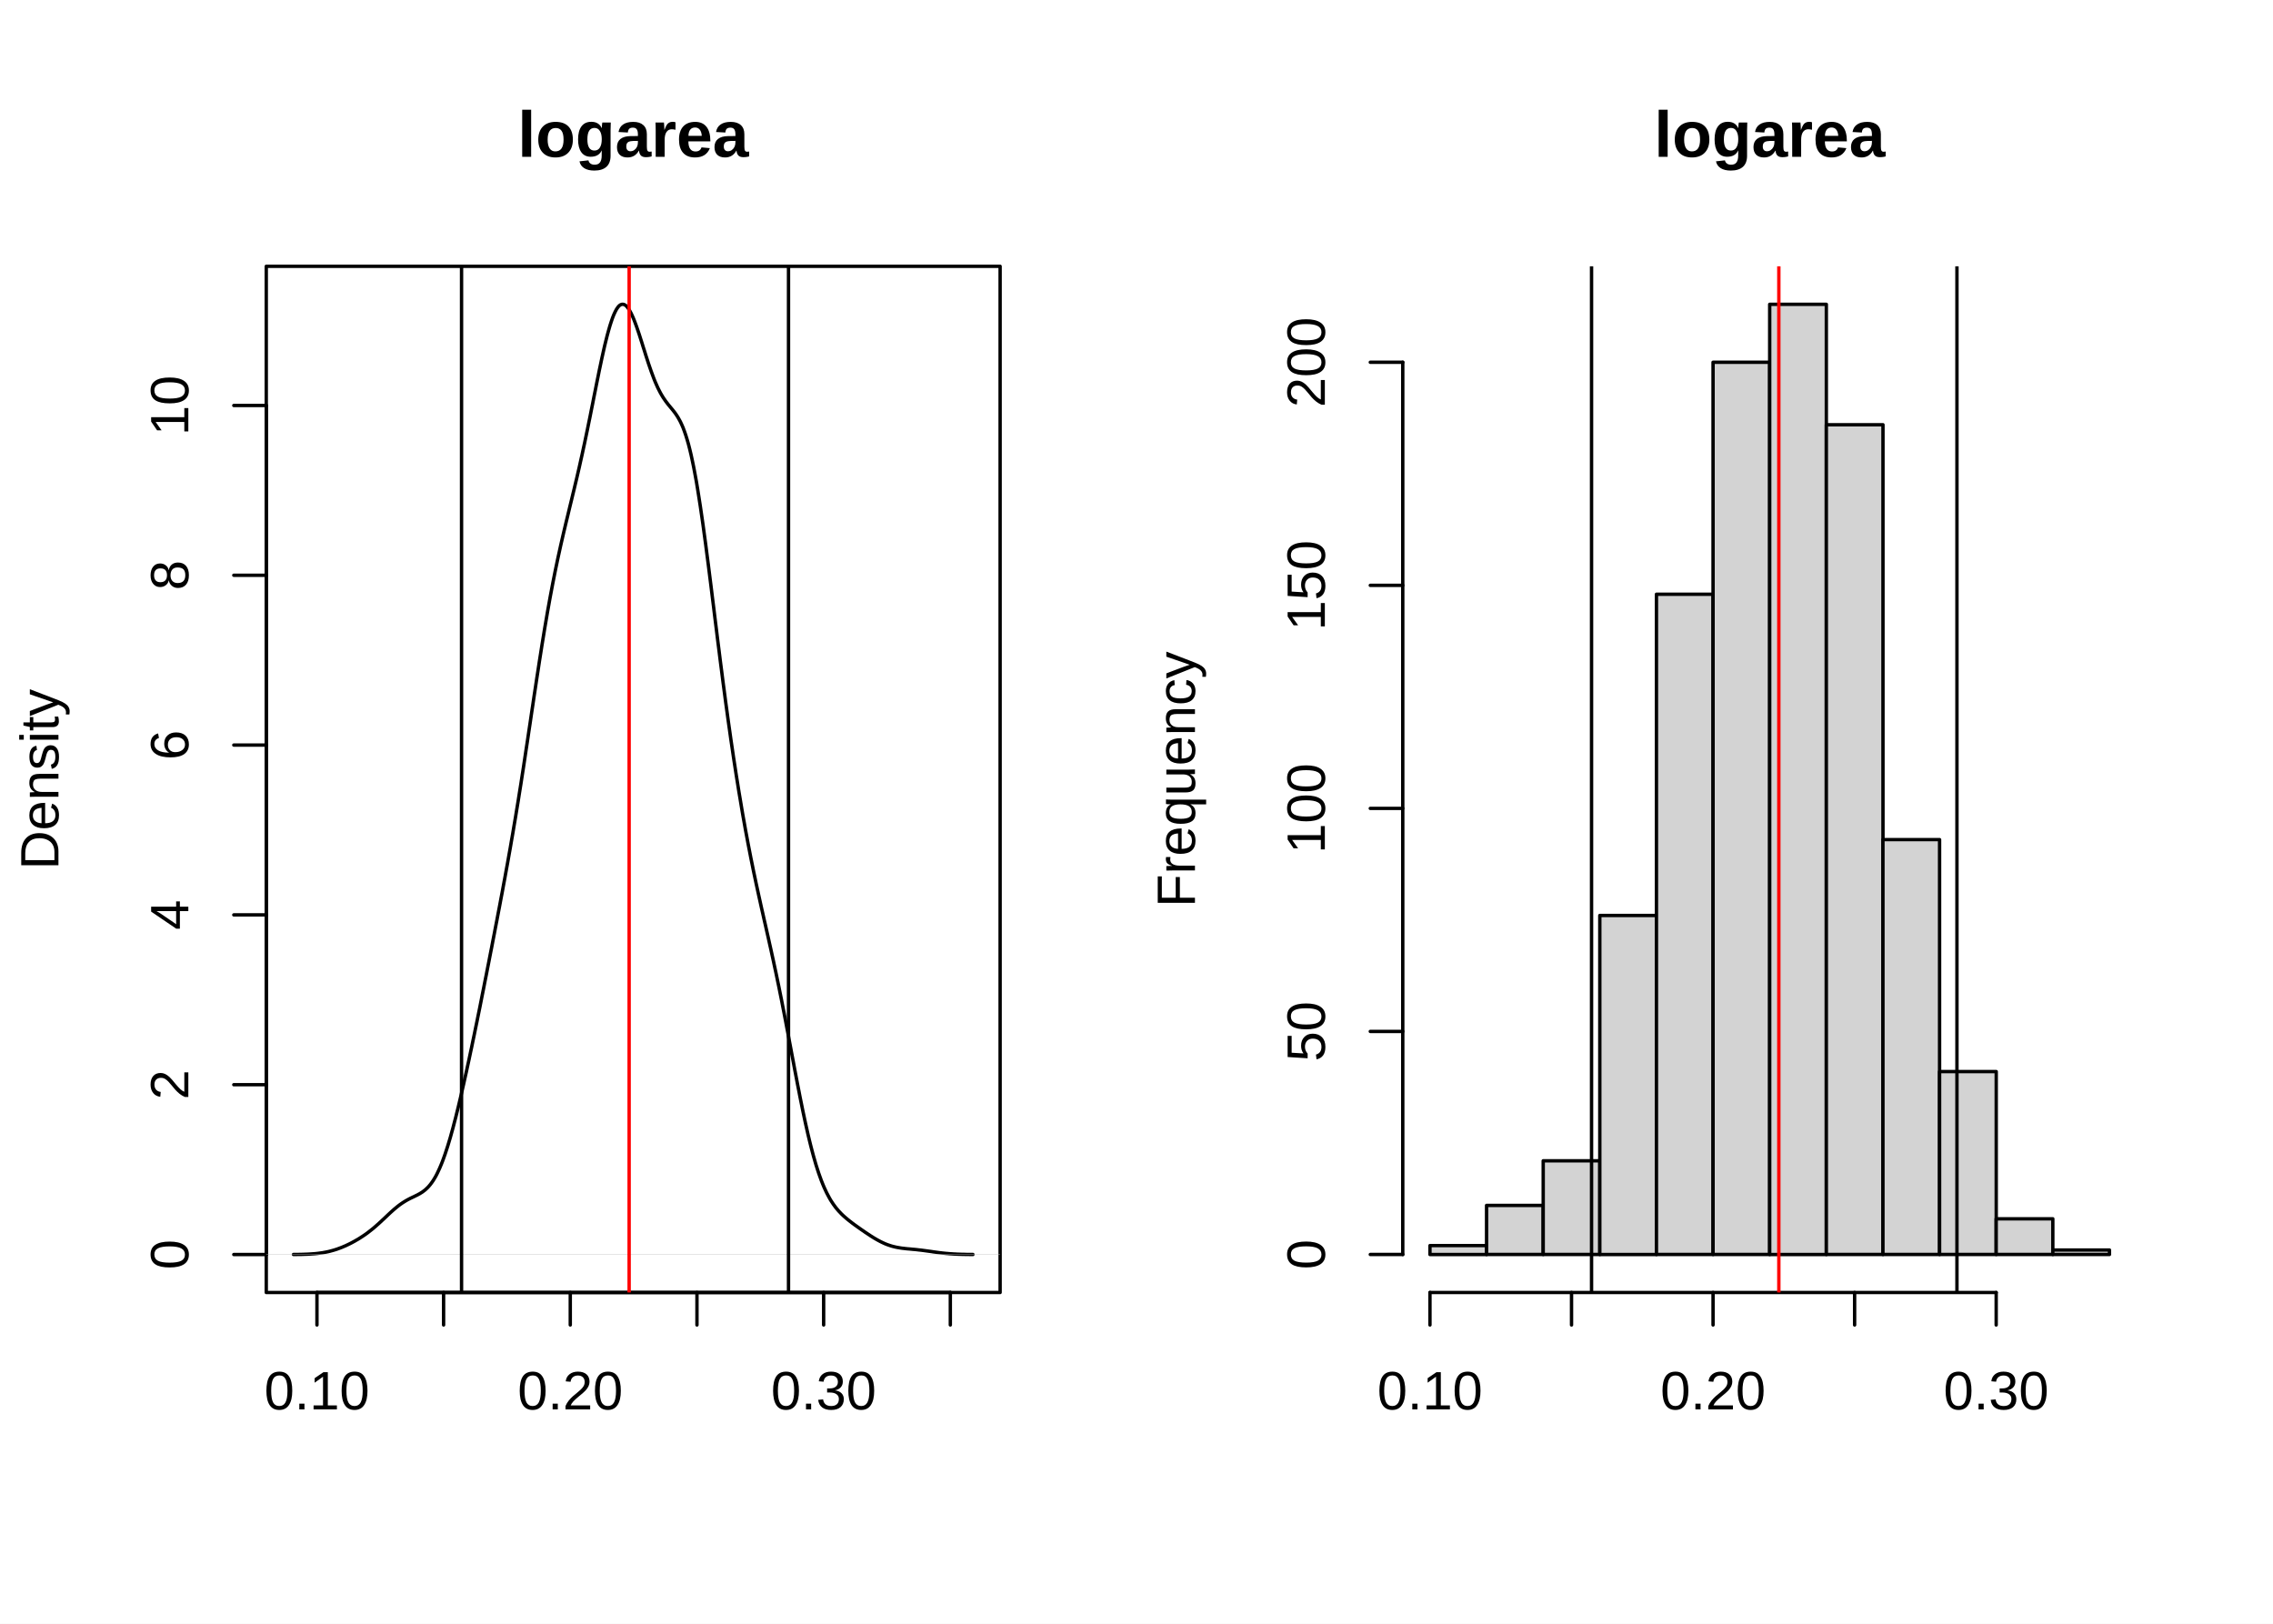
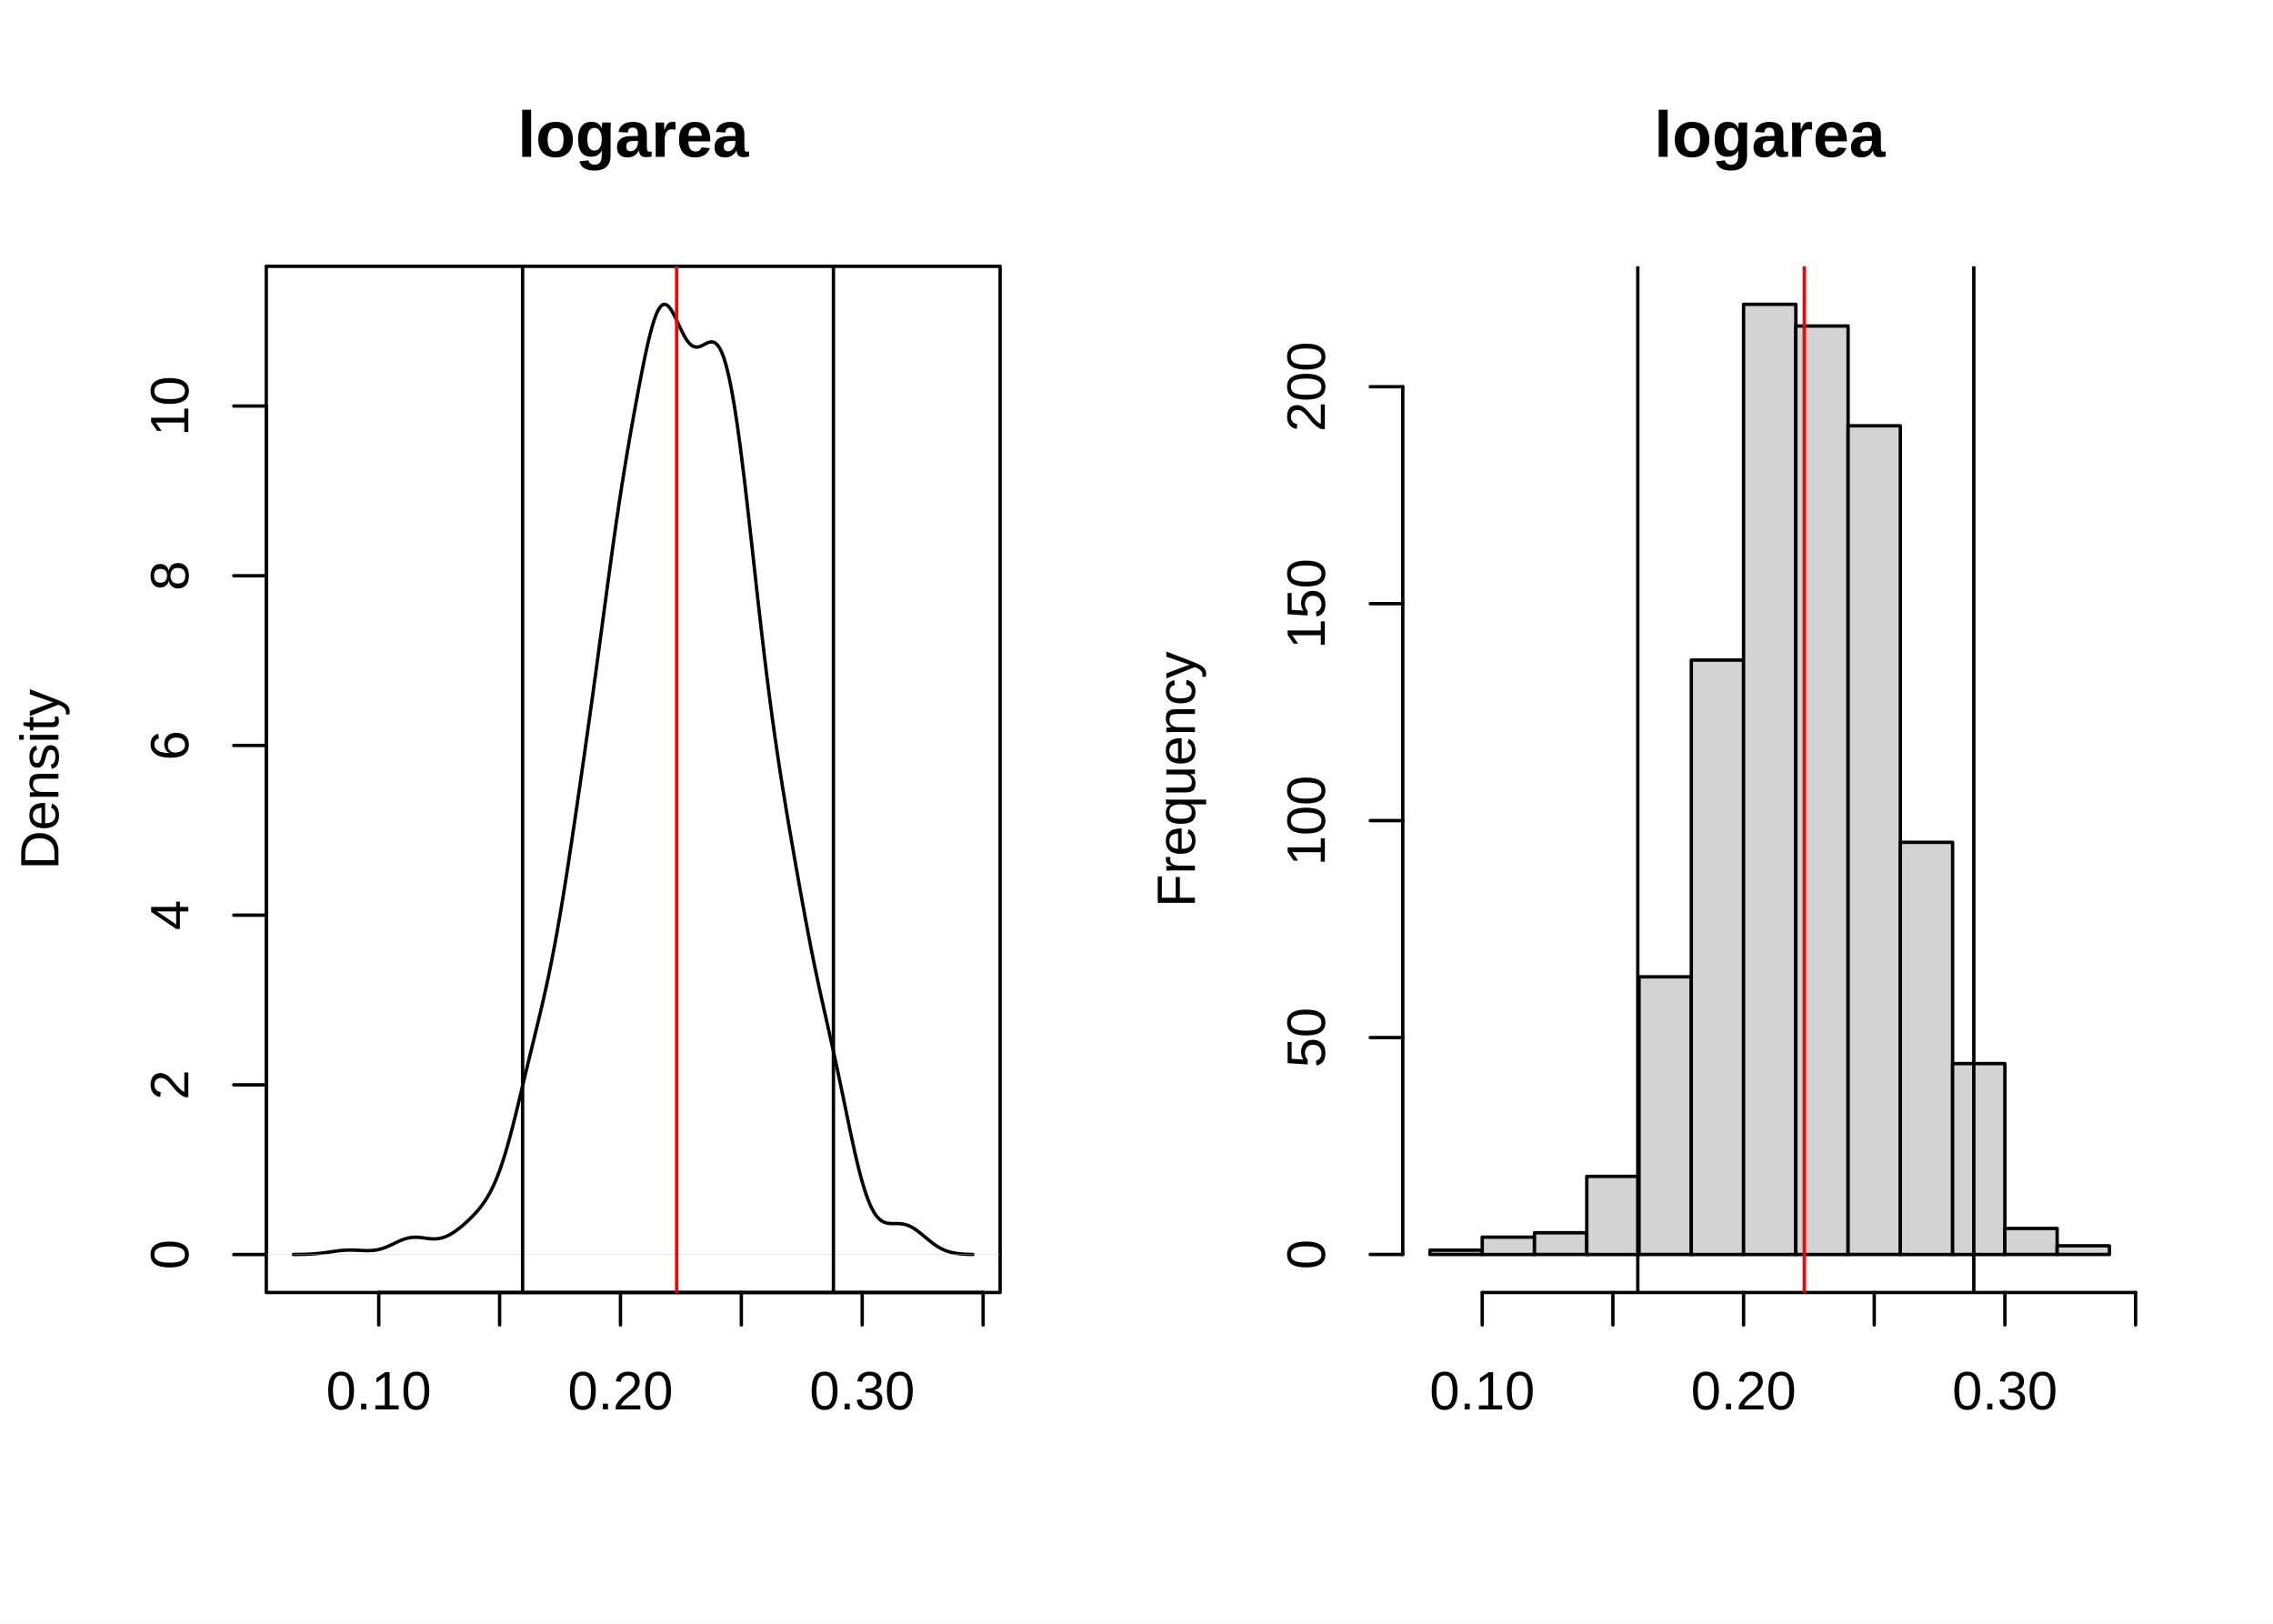
<svg xmlns="http://www.w3.org/2000/svg" class="svglite" width="504.00pt" height="360.00pt" viewBox="0 0 504.00 360.00">
  <defs>
    <style type="text/css">
    .svglite line, .svglite polyline, .svglite polygon, .svglite path, .svglite rect, .svglite circle {
      fill: none;
      stroke: #000000;
      stroke-linecap: round;
      stroke-linejoin: round;
      stroke-miterlimit: 10.00;
    }
  </style>
  </defs>
  <rect width="100%" height="100%" style="stroke: none; fill: #FFFFFF;" />
  <defs>
    <clipPath id="cpMC4wMHw1MDQuMDB8MC4wMHwzNjAuMDA=">
      <rect x="0.00" y="0.00" width="504.00" height="360.00" />
    </clipPath>
  </defs>
  <g clip-path="url(#cpMC4wMHw1MDQuMDB8MC4wMHwzNjAuMDA=)">
</g>
  <defs>
    <clipPath id="cpNTkuMDR8MjIxLjc2fDU5LjA0fDI4Ni41Ng==">
      <rect x="59.04" y="59.04" width="162.72" height="227.52" />
    </clipPath>
  </defs>
  <g clip-path="url(#cpNTkuMDR8MjIxLjc2fDU5LjA0fDI4Ni41Ng==)">
-     <polyline points="65.07,278.13 65.36,278.13 65.66,278.13 65.95,278.12 66.25,278.12 66.54,278.11 66.84,278.11 67.13,278.10 67.43,278.09 67.72,278.08 68.02,278.07 68.31,278.06 68.60,278.04 68.90,278.02 69.19,278.00 69.49,277.98 69.78,277.96 70.08,277.93 70.37,277.90 70.67,277.86 70.96,277.82 71.26,277.78 71.55,277.74 71.85,277.68 72.14,277.63 72.44,277.57 72.73,277.51 73.03,277.44 73.32,277.36 73.62,277.28 73.91,277.20 74.21,277.11 74.50,277.02 74.80,276.92 75.09,276.81 75.39,276.70 75.68,276.59 75.98,276.47 76.27,276.34 76.57,276.22 76.86,276.08 77.16,275.94 77.45,275.80 77.75,275.65 78.04,275.50 78.33,275.34 78.63,275.18 78.92,275.01 79.22,274.84 79.51,274.67 79.81,274.48 80.10,274.29 80.40,274.10 80.69,273.90 80.99,273.70 81.28,273.49 81.58,273.27 81.87,273.04 82.17,272.81 82.46,272.58 82.76,272.34 83.05,272.09 83.35,271.83 83.64,271.57 83.94,271.31 84.23,271.04 84.53,270.77 84.82,270.49 85.12,270.22 85.41,269.94 85.71,269.66 86.00,269.38 86.30,269.10 86.59,268.83 86.89,268.56 87.18,268.30 87.48,268.04 87.77,267.80 88.06,267.56 88.36,267.32 88.65,267.10 88.95,266.89 89.24,266.69 89.54,266.50 89.83,266.32 90.13,266.14 90.42,265.98 90.72,265.82 91.01,265.67 91.31,265.53 91.60,265.39 91.90,265.25 92.19,265.10 92.49,264.96 92.78,264.80 93.08,264.64 93.37,264.46 93.67,264.27 93.96,264.05 94.26,263.82 94.55,263.56 94.85,263.27 95.14,262.95 95.44,262.59 95.73,262.20 96.03,261.77 96.32,261.30 96.62,260.79 96.91,260.23 97.20,259.62 97.50,258.97 97.79,258.28 98.09,257.54 98.38,256.75 98.68,255.91 98.97,255.03 99.27,254.11 99.56,253.15 99.86,252.15 100.15,251.10 100.45,250.02 100.74,248.90 101.04,247.76 101.33,246.58 101.63,245.37 101.92,244.14 102.22,242.88 102.51,241.61 102.81,240.31 103.10,238.99 103.40,237.65 103.69,236.30 103.99,234.93 104.28,233.55 104.58,232.16 104.87,230.75 105.17,229.33 105.46,227.90 105.76,226.46 106.05,225.01 106.35,223.55 106.64,222.09 106.93,220.61 107.23,219.13 107.52,217.64 107.82,216.15 108.11,214.65 108.41,213.14 108.70,211.63 109.00,210.12 109.29,208.60 109.59,207.07 109.88,205.54 110.18,204.00 110.47,202.46 110.77,200.91 111.06,199.35 111.36,197.78 111.65,196.20 111.95,194.60 112.24,192.99 112.54,191.36 112.83,189.72 113.13,188.05 113.42,186.36 113.72,184.65 114.01,182.91 114.31,181.15 114.60,179.36 114.90,177.55 115.19,175.71 115.49,173.85 115.78,171.96 116.08,170.05 116.37,168.12 116.66,166.17 116.96,164.21 117.25,162.24 117.55,160.26 117.84,158.28 118.14,156.30 118.43,154.33 118.73,152.37 119.02,150.42 119.32,148.49 119.61,146.58 119.91,144.69 120.20,142.84 120.50,141.02 120.79,139.24 121.09,137.49 121.38,135.78 121.68,134.11 121.97,132.49 122.27,130.91 122.56,129.37 122.86,127.86 123.15,126.40 123.45,124.97 123.74,123.59 124.04,122.23 124.33,120.91 124.63,119.61 124.92,118.34 125.22,117.08 125.51,115.85 125.81,114.62 126.10,113.41 126.39,112.20 126.69,110.98 126.98,109.77 127.28,108.54 127.57,107.31 127.87,106.06 128.16,104.80 128.46,103.51 128.75,102.20 129.05,100.87 129.34,99.52 129.64,98.15 129.93,96.75 130.23,95.32 130.52,93.88 130.82,92.43 131.11,90.96 131.41,89.48 131.70,87.99 132.00,86.51 132.29,85.04 132.59,83.57 132.88,82.13 133.18,80.72 133.47,79.34 133.77,78.00 134.06,76.71 134.36,75.49 134.65,74.33 134.95,73.24 135.24,72.23 135.54,71.30 135.83,70.46 136.12,69.73 136.42,69.09 136.71,68.55 137.01,68.11 137.30,67.78 137.60,67.57 137.89,67.47 138.19,67.47 138.48,67.56 138.78,67.75 139.07,68.06 139.37,68.46 139.66,68.94 139.96,69.49 140.25,70.12 140.55,70.82 140.84,71.58 141.14,72.39 141.43,73.24 141.73,74.12 142.02,75.03 142.32,75.96 142.61,76.90 142.91,77.83 143.20,78.77 143.50,79.69 143.79,80.59 144.09,81.46 144.38,82.30 144.68,83.11 144.97,83.89 145.26,84.62 145.56,85.30 145.85,85.95 146.15,86.55 146.44,87.11 146.74,87.63 147.03,88.11 147.33,88.55 147.62,88.97 147.92,89.36 148.21,89.74 148.51,90.10 148.80,90.45 149.10,90.81 149.39,91.18 149.69,91.57 149.98,91.99 150.28,92.45 150.57,92.96 150.87,93.51 151.16,94.13 151.46,94.82 151.75,95.60 152.05,96.46 152.34,97.40 152.64,98.43 152.93,99.56 153.23,100.81 153.52,102.16 153.82,103.60 154.11,105.14 154.41,106.77 154.70,108.52 154.99,110.36 155.29,112.28 155.58,114.27 155.88,116.34 156.17,118.48 156.47,120.68 156.76,122.94 157.06,125.23 157.35,127.55 157.65,129.91 157.94,132.28 158.24,134.66 158.53,137.04 158.83,139.43 159.12,141.80 159.42,144.15 159.71,146.48 160.01,148.79 160.30,151.07 160.60,153.32 160.89,155.54 161.19,157.71 161.48,159.85 161.78,161.95 162.07,164.01 162.37,166.03 162.66,168.00 162.96,169.94 163.25,171.84 163.55,173.70 163.84,175.52 164.14,177.29 164.43,179.03 164.72,180.74 165.02,182.40 165.31,184.04 165.61,185.63 165.90,187.19 166.20,188.72 166.49,190.21 166.79,191.68 167.08,193.12 167.38,194.53 167.67,195.92 167.97,197.29 168.26,198.63 168.56,199.97 168.85,201.29 169.15,202.60 169.44,203.90 169.74,205.20 170.03,206.50 170.33,207.81 170.62,209.13 170.92,210.45 171.21,211.79 171.51,213.14 171.80,214.51 172.10,215.90 172.39,217.31 172.69,218.74 172.98,220.19 173.28,221.66 173.57,223.16 173.87,224.67 174.16,226.20 174.45,227.74 174.75,229.29 175.04,230.86 175.34,232.43 175.63,234.00 175.93,235.57 176.22,237.14 176.52,238.69 176.81,240.23 177.11,241.75 177.40,243.25 177.70,244.72 177.99,246.16 178.29,247.57 178.58,248.93 178.88,250.26 179.17,251.55 179.47,252.80 179.76,253.98 180.06,255.13 180.35,256.22 180.65,257.27 180.94,258.27 181.24,259.21 181.53,260.10 181.83,260.94 182.12,261.74 182.42,262.49 182.71,263.19 183.01,263.84 183.30,264.46 183.60,265.03 183.89,265.57 184.18,266.08 184.48,266.54 184.77,266.98 185.07,267.39 185.36,267.78 185.66,268.14 185.95,268.48 186.25,268.79 186.54,269.10 186.84,269.39 187.13,269.66 187.43,269.92 187.72,270.17 188.02,270.42 188.31,270.65 188.61,270.88 188.90,271.11 189.20,271.33 189.49,271.55 189.79,271.76 190.08,271.97 190.38,272.18 190.67,272.39 190.97,272.60 191.26,272.80 191.56,273.00 191.85,273.21 192.15,273.40 192.44,273.60 192.74,273.79 193.03,273.99 193.32,274.17 193.62,274.36 193.91,274.54 194.21,274.71 194.50,274.88 194.80,275.04 195.09,275.20 195.39,275.35 195.68,275.49 195.98,275.63 196.27,275.76 196.57,275.88 196.86,275.99 197.16,276.09 197.45,276.19 197.75,276.28 198.04,276.36 198.34,276.43 198.63,276.50 198.93,276.56 199.22,276.61 199.52,276.66 199.81,276.71 200.11,276.75 200.40,276.78 200.70,276.82 200.99,276.85 201.29,276.88 201.58,276.90 201.88,276.93 202.17,276.96 202.47,276.99 202.76,277.01 203.05,277.04 203.35,277.07 203.64,277.11 203.94,277.14 204.23,277.17 204.53,277.21 204.82,277.25 205.12,277.29 205.41,277.33 205.71,277.37 206.00,277.41 206.30,277.45 206.59,277.49 206.89,277.54 207.18,277.58 207.48,277.62 207.77,277.66 208.07,277.70 208.36,277.74 208.66,277.77 208.95,277.81 209.25,277.84 209.54,277.87 209.84,277.90 210.13,277.92 210.43,277.95 210.72,277.97 211.02,277.99 211.31,278.01 211.61,278.03 211.90,278.04 212.20,278.06 212.49,278.07 212.78,278.08 213.08,278.09 213.37,278.10 213.67,278.10 213.96,278.11 214.26,278.12 214.55,278.12 214.85,278.12 215.14,278.13 215.44,278.13 215.73,278.13 " style="stroke-width: 0.75;" />
+     <polyline points="65.07,278.13 65.36,278.13 65.66,278.13 65.95,278.12 66.25,278.12 66.54,278.11 66.84,278.11 67.13,278.10 67.43,278.09 67.72,278.08 68.02,278.07 68.31,278.06 68.60,278.05 68.90,278.03 69.19,278.01 69.49,277.99 69.78,277.97 70.08,277.95 70.37,277.92 70.67,277.89 70.96,277.86 71.26,277.83 71.55,277.79 71.85,277.76 72.14,277.72 72.44,277.68 72.73,277.64 73.03,277.59 73.32,277.55 73.62,277.51 73.91,277.47 74.21,277.43 74.50,277.39 74.80,277.35 75.09,277.31 75.39,277.28 75.68,277.25 75.98,277.23 76.27,277.20 76.57,277.18 76.86,277.17 77.16,277.16 77.45,277.15 77.75,277.15 78.04,277.15 78.33,277.16 78.63,277.17 78.92,277.18 79.22,277.19 79.51,277.20 79.81,277.22 80.10,277.23 80.40,277.25 80.69,277.26 80.99,277.27 81.28,277.28 81.58,277.28 81.87,277.27 82.17,277.26 82.46,277.24 82.76,277.22 83.05,277.19 83.35,277.14 83.64,277.09 83.94,277.03 84.23,276.96 84.53,276.88 84.82,276.79 85.12,276.69 85.41,276.58 85.71,276.46 86.00,276.34 86.30,276.21 86.59,276.07 86.89,275.94 87.18,275.80 87.48,275.65 87.77,275.51 88.06,275.37 88.36,275.24 88.65,275.11 88.95,274.98 89.24,274.87 89.54,274.76 89.83,274.66 90.13,274.58 90.42,274.50 90.72,274.44 91.01,274.39 91.31,274.35 91.60,274.33 91.90,274.31 92.19,274.31 92.49,274.32 92.78,274.33 93.08,274.36 93.37,274.39 93.67,274.42 93.96,274.46 94.26,274.50 94.55,274.54 94.85,274.58 95.14,274.61 95.44,274.64 95.73,274.66 96.03,274.67 96.32,274.67 96.62,274.66 96.91,274.64 97.20,274.61 97.50,274.56 97.79,274.50 98.09,274.42 98.38,274.33 98.68,274.23 98.97,274.11 99.27,273.97 99.56,273.83 99.86,273.67 100.15,273.49 100.45,273.31 100.74,273.12 101.04,272.91 101.33,272.70 101.63,272.47 101.92,272.24 102.22,272.01 102.51,271.76 102.81,271.51 103.10,271.25 103.40,270.98 103.69,270.71 103.99,270.43 104.28,270.15 104.58,269.85 104.87,269.55 105.17,269.24 105.46,268.92 105.76,268.59 106.05,268.25 106.35,267.89 106.64,267.51 106.93,267.12 107.23,266.71 107.52,266.28 107.82,265.83 108.11,265.34 108.41,264.83 108.70,264.30 109.00,263.73 109.29,263.13 109.59,262.49 109.88,261.82 110.18,261.10 110.47,260.35 110.77,259.57 111.06,258.74 111.36,257.86 111.65,256.95 111.95,256.00 112.24,255.02 112.54,254.00 112.83,252.94 113.13,251.85 113.42,250.73 113.72,249.59 114.01,248.43 114.31,247.24 114.60,246.04 114.90,244.83 115.19,243.61 115.49,242.39 115.78,241.16 116.08,239.93 116.37,238.70 116.66,237.47 116.96,236.25 117.25,235.03 117.55,233.82 117.84,232.61 118.14,231.41 118.43,230.20 118.73,228.99 119.02,227.78 119.32,226.56 119.61,225.33 119.91,224.09 120.20,222.83 120.50,221.55 120.79,220.25 121.09,218.91 121.38,217.55 121.68,216.16 121.97,214.73 122.27,213.27 122.56,211.76 122.86,210.22 123.15,208.64 123.45,207.02 123.74,205.36 124.04,203.67 124.33,201.94 124.63,200.17 124.92,198.37 125.22,196.54 125.51,194.68 125.81,192.80 126.10,190.89 126.39,188.96 126.69,187.01 126.98,185.04 127.28,183.06 127.57,181.07 127.87,179.06 128.16,177.04 128.46,175.01 128.75,172.97 129.05,170.93 129.34,168.87 129.64,166.80 129.93,164.73 130.23,162.64 130.52,160.55 130.82,158.44 131.11,156.32 131.41,154.19 131.70,152.05 132.00,149.90 132.29,147.73 132.59,145.56 132.88,143.37 133.18,141.18 133.47,138.99 133.77,136.79 134.06,134.59 134.36,132.40 134.65,130.21 134.95,128.04 135.24,125.87 135.54,123.73 135.83,121.61 136.12,119.51 136.42,117.45 136.71,115.41 137.01,113.40 137.30,111.43 137.60,109.50 137.89,107.60 138.19,105.74 138.48,103.91 138.78,102.11 139.07,100.35 139.37,98.61 139.66,96.90 139.96,95.22 140.25,93.55 140.55,91.91 140.84,90.29 141.14,88.69 141.43,87.11 141.73,85.55 142.02,84.01 142.32,82.50 142.61,81.03 142.91,79.59 143.20,78.19 143.50,76.85 143.79,75.56 144.09,74.35 144.38,73.22 144.68,72.17 144.97,71.20 145.26,70.33 145.56,69.58 145.85,68.94 146.15,68.42 146.44,68.00 146.74,67.70 147.03,67.52 147.33,67.47 147.62,67.52 147.92,67.67 148.21,67.92 148.51,68.25 148.80,68.67 149.10,69.16 149.39,69.69 149.69,70.27 149.98,70.88 150.28,71.51 150.57,72.15 150.87,72.78 151.16,73.39 151.46,73.97 151.75,74.52 152.05,75.02 152.34,75.47 152.64,75.86 152.93,76.20 153.23,76.47 153.52,76.69 153.82,76.83 154.11,76.92 154.41,76.95 154.70,76.94 154.99,76.88 155.29,76.79 155.58,76.66 155.88,76.52 156.17,76.36 156.47,76.21 156.76,76.06 157.06,75.94 157.35,75.86 157.65,75.81 157.94,75.81 158.24,75.88 158.53,76.01 158.83,76.24 159.12,76.55 159.42,76.95 159.71,77.46 160.01,78.06 160.30,78.80 160.60,79.65 160.89,80.62 161.19,81.71 161.48,82.91 161.78,84.24 162.07,85.71 162.37,87.29 162.66,88.98 162.96,90.78 163.25,92.69 163.55,94.71 163.84,96.83 164.14,99.04 164.43,101.32 164.72,103.67 165.02,106.10 165.31,108.59 165.61,111.13 165.90,113.71 166.20,116.32 166.49,118.95 166.79,121.60 167.08,124.26 167.38,126.92 167.67,129.58 167.97,132.22 168.26,134.84 168.56,137.43 168.85,139.99 169.15,142.52 169.44,145.01 169.74,147.45 170.03,149.85 170.33,152.19 170.62,154.49 170.92,156.73 171.21,158.93 171.51,161.08 171.80,163.17 172.10,165.21 172.39,167.21 172.69,169.18 172.98,171.10 173.28,172.98 173.57,174.83 173.87,176.65 174.16,178.44 174.45,180.21 174.75,181.96 175.04,183.70 175.34,185.42 175.63,187.12 175.93,188.82 176.22,190.51 176.52,192.19 176.81,193.86 177.11,195.52 177.40,197.17 177.70,198.81 177.99,200.44 178.29,202.05 178.58,203.65 178.88,205.22 179.17,206.78 179.47,208.32 179.76,209.84 180.06,211.33 180.35,212.80 180.65,214.24 180.94,215.66 181.24,217.06 181.53,218.44 181.83,219.80 182.12,221.14 182.42,222.47 182.71,223.79 183.01,225.10 183.30,226.40 183.60,227.71 183.89,229.02 184.18,230.34 184.48,231.66 184.77,232.99 185.07,234.34 185.36,235.69 185.66,237.07 185.95,238.45 186.25,239.85 186.54,241.25 186.84,242.67 187.13,244.10 187.43,245.52 187.72,246.95 188.02,248.37 188.31,249.78 188.61,251.18 188.90,252.56 189.20,253.91 189.49,255.24 189.79,256.53 190.08,257.77 190.38,258.98 190.67,260.14 190.97,261.25 191.26,262.30 191.56,263.29 191.85,264.22 192.15,265.09 192.44,265.90 192.74,266.65 193.03,267.32 193.32,267.93 193.62,268.48 193.91,268.98 194.21,269.41 194.50,269.79 194.80,270.11 195.09,270.38 195.39,270.61 195.68,270.80 195.98,270.95 196.27,271.06 196.57,271.14 196.86,271.20 197.16,271.24 197.45,271.27 197.75,271.28 198.04,271.28 198.34,271.28 198.63,271.28 198.93,271.28 199.22,271.29 199.52,271.30 199.81,271.33 200.11,271.37 200.40,271.42 200.70,271.49 200.99,271.57 201.29,271.67 201.58,271.79 201.88,271.93 202.17,272.08 202.47,272.25 202.76,272.43 203.05,272.63 203.35,272.84 203.64,273.06 203.94,273.29 204.23,273.52 204.53,273.77 204.82,274.01 205.12,274.26 205.41,274.51 205.71,274.75 206.00,275.00 206.30,275.23 206.59,275.46 206.89,275.68 207.18,275.90 207.48,276.10 207.77,276.30 208.07,276.48 208.36,276.65 208.66,276.81 208.95,276.96 209.25,277.09 209.54,277.22 209.84,277.33 210.13,277.43 210.43,277.53 210.72,277.61 211.02,277.68 211.31,277.75 211.61,277.81 211.90,277.86 212.20,277.90 212.49,277.94 212.78,277.97 213.08,278.00 213.37,278.03 213.67,278.05 213.96,278.06 214.26,278.08 214.55,278.09 214.85,278.10 215.14,278.11 215.44,278.12 215.73,278.12 " style="stroke-width: 0.75;" />
  </g>
  <g clip-path="url(#cpMC4wMHw1MDQuMDB8MC4wMHwzNjAuMDA=)">
-     <line x1="70.28" y1="286.56" x2="210.72" y2="286.56" style="stroke-width: 0.75;" />
-     <line x1="70.28" y1="286.56" x2="70.28" y2="293.76" style="stroke-width: 0.75;" />
-     <line x1="98.36" y1="286.56" x2="98.36" y2="293.76" style="stroke-width: 0.75;" />
-     <line x1="126.45" y1="286.56" x2="126.45" y2="293.76" style="stroke-width: 0.75;" />
-     <line x1="154.54" y1="286.56" x2="154.54" y2="293.76" style="stroke-width: 0.75;" />
-     <line x1="182.63" y1="286.56" x2="182.63" y2="293.76" style="stroke-width: 0.75;" />
-     <line x1="210.72" y1="286.56" x2="210.72" y2="293.76" style="stroke-width: 0.75;" />
-     <text x="70.28" y="312.48" text-anchor="middle" style="font-size: 12.00px; font-family: Liberation Sans;" textLength="26.73px" lengthAdjust="spacingAndGlyphs">0.10</text>
-     <text x="126.45" y="312.48" text-anchor="middle" style="font-size: 12.00px; font-family: Liberation Sans;" textLength="26.73px" lengthAdjust="spacingAndGlyphs">0.20</text>
-     <text x="182.63" y="312.48" text-anchor="middle" style="font-size: 12.00px; font-family: Liberation Sans;" textLength="26.73px" lengthAdjust="spacingAndGlyphs">0.30</text>
-     <line x1="59.04" y1="278.14" x2="59.04" y2="89.90" style="stroke-width: 0.75;" />
+     <line x1="83.98" y1="286.56" x2="217.99" y2="286.56" style="stroke-width: 0.75;" />
+     <line x1="83.98" y1="286.56" x2="83.98" y2="293.76" style="stroke-width: 0.75;" />
+     <line x1="110.78" y1="286.56" x2="110.78" y2="293.76" style="stroke-width: 0.75;" />
+     <line x1="137.58" y1="286.56" x2="137.58" y2="293.76" style="stroke-width: 0.75;" />
+     <line x1="164.38" y1="286.56" x2="164.38" y2="293.76" style="stroke-width: 0.75;" />
+     <line x1="191.18" y1="286.56" x2="191.18" y2="293.76" style="stroke-width: 0.75;" />
+     <line x1="217.99" y1="286.56" x2="217.99" y2="293.76" style="stroke-width: 0.75;" />
+     <text x="83.98" y="312.48" text-anchor="middle" style="font-size: 12.00px; font-family: Liberation Sans;" textLength="26.73px" lengthAdjust="spacingAndGlyphs">0.10</text>
+     <text x="137.58" y="312.48" text-anchor="middle" style="font-size: 12.00px; font-family: Liberation Sans;" textLength="26.73px" lengthAdjust="spacingAndGlyphs">0.20</text>
+     <text x="191.18" y="312.48" text-anchor="middle" style="font-size: 12.00px; font-family: Liberation Sans;" textLength="26.73px" lengthAdjust="spacingAndGlyphs">0.30</text>
+     <line x1="59.04" y1="278.14" x2="59.04" y2="90.02" style="stroke-width: 0.75;" />
    <line x1="59.04" y1="278.14" x2="51.84" y2="278.14" style="stroke-width: 0.75;" />
-     <line x1="59.04" y1="240.49" x2="51.84" y2="240.49" style="stroke-width: 0.75;" />
-     <line x1="59.04" y1="202.84" x2="51.84" y2="202.84" style="stroke-width: 0.75;" />
-     <line x1="59.04" y1="165.19" x2="51.84" y2="165.19" style="stroke-width: 0.75;" />
-     <line x1="59.04" y1="127.54" x2="51.84" y2="127.54" style="stroke-width: 0.75;" />
-     <line x1="59.04" y1="89.90" x2="51.84" y2="89.90" style="stroke-width: 0.75;" />
+     <line x1="59.04" y1="240.52" x2="51.84" y2="240.52" style="stroke-width: 0.75;" />
+     <line x1="59.04" y1="202.90" x2="51.84" y2="202.90" style="stroke-width: 0.75;" />
+     <line x1="59.04" y1="165.27" x2="51.84" y2="165.27" style="stroke-width: 0.75;" />
+     <line x1="59.04" y1="127.65" x2="51.84" y2="127.65" style="stroke-width: 0.75;" />
+     <line x1="59.04" y1="90.02" x2="51.84" y2="90.02" style="stroke-width: 0.75;" />
    <text transform="translate(41.76,278.14) rotate(-90)" text-anchor="middle" style="font-size: 12.00px; font-family: Liberation Sans;" textLength="7.64px" lengthAdjust="spacingAndGlyphs">0</text>
-     <text transform="translate(41.76,240.49) rotate(-90)" text-anchor="middle" style="font-size: 12.00px; font-family: Liberation Sans;" textLength="7.64px" lengthAdjust="spacingAndGlyphs">2</text>
-     <text transform="translate(41.76,202.84) rotate(-90)" text-anchor="middle" style="font-size: 12.00px; font-family: Liberation Sans;" textLength="7.64px" lengthAdjust="spacingAndGlyphs">4</text>
-     <text transform="translate(41.76,165.19) rotate(-90)" text-anchor="middle" style="font-size: 12.00px; font-family: Liberation Sans;" textLength="7.64px" lengthAdjust="spacingAndGlyphs">6</text>
-     <text transform="translate(41.76,127.54) rotate(-90)" text-anchor="middle" style="font-size: 12.00px; font-family: Liberation Sans;" textLength="7.64px" lengthAdjust="spacingAndGlyphs">8</text>
-     <text transform="translate(41.76,89.90) rotate(-90)" text-anchor="middle" style="font-size: 12.00px; font-family: Liberation Sans;" textLength="15.28px" lengthAdjust="spacingAndGlyphs">10</text>
+     <text transform="translate(41.76,240.52) rotate(-90)" text-anchor="middle" style="font-size: 12.00px; font-family: Liberation Sans;" textLength="7.64px" lengthAdjust="spacingAndGlyphs">2</text>
+     <text transform="translate(41.76,202.90) rotate(-90)" text-anchor="middle" style="font-size: 12.00px; font-family: Liberation Sans;" textLength="7.64px" lengthAdjust="spacingAndGlyphs">4</text>
+     <text transform="translate(41.76,165.27) rotate(-90)" text-anchor="middle" style="font-size: 12.00px; font-family: Liberation Sans;" textLength="7.64px" lengthAdjust="spacingAndGlyphs">6</text>
+     <text transform="translate(41.76,127.65) rotate(-90)" text-anchor="middle" style="font-size: 12.00px; font-family: Liberation Sans;" textLength="7.64px" lengthAdjust="spacingAndGlyphs">8</text>
+     <text transform="translate(41.76,90.02) rotate(-90)" text-anchor="middle" style="font-size: 12.00px; font-family: Liberation Sans;" textLength="15.28px" lengthAdjust="spacingAndGlyphs">10</text>
    <polygon points="59.04,286.56 221.76,286.56 221.76,59.04 59.04,59.04 " style="stroke-width: 0.75; fill: none;" />
  </g>
  <defs>
    <clipPath id="cpMC4wMHwyNTIuMDB8MC4wMHwzNjAuMDA=">
      <rect x="0.00" y="0.00" width="252.00" height="360.00" />
    </clipPath>
  </defs>
  <g clip-path="url(#cpMC4wMHwyNTIuMDB8MC4wMHwzNjAuMDA=)">
    <text x="140.40" y="34.77" text-anchor="middle" style="font-size: 14.40px; font-weight: bold; font-family: Liberation Sans;" textLength="61.41px" lengthAdjust="spacingAndGlyphs">logarea</text>
    <text transform="translate(12.96,172.80) rotate(-90)" text-anchor="middle" style="font-size: 12.00px; font-family: Liberation Sans;" textLength="45.65px" lengthAdjust="spacingAndGlyphs">Density</text>
  </g>
  <g clip-path="url(#cpNTkuMDR8MjIxLjc2fDU5LjA0fDI4Ni41Ng==)">
    <line x1="59.04" y1="278.14" x2="221.76" y2="278.14" style="stroke-width: 0.075; stroke: #BEBEBE;" />
-     <line x1="139.50" y1="286.56" x2="139.50" y2="59.04" style="stroke-width: 0.75; stroke: #FF0000;" />
-     <line x1="102.34" y1="286.56" x2="102.34" y2="59.04" style="stroke-width: 0.75;" />
-     <line x1="174.84" y1="286.56" x2="174.84" y2="59.04" style="stroke-width: 0.75;" />
+     <line x1="150.03" y1="286.56" x2="150.03" y2="59.04" style="stroke-width: 0.75; stroke: #FF0000;" />
+     <line x1="115.88" y1="286.56" x2="115.88" y2="59.04" style="stroke-width: 0.75;" />
+     <line x1="184.80" y1="286.56" x2="184.80" y2="59.04" style="stroke-width: 0.75;" />
  </g>
  <defs>
    <clipPath id="cpMzExLjA0fDQ3My43Nnw1OS4wNHwyODYuNTY=">
      <rect x="311.04" y="59.04" width="162.72" height="227.52" />
    </clipPath>
  </defs>
  <g clip-path="url(#cpMzExLjA0fDQ3My43Nnw1OS4wNHwyODYuNTY=)">
</g>
  <defs>
    <clipPath id="cpMjUyLjAwfDUwNC4wMHwwLjAwfDM2MC4wMA==">
      <rect x="252.00" y="0.00" width="252.00" height="360.00" />
    </clipPath>
  </defs>
  <g clip-path="url(#cpMjUyLjAwfDUwNC4wMHwwLjAwfDM2MC4wMA==)">
    <text x="392.40" y="34.77" text-anchor="middle" style="font-size: 14.40px; font-weight: bold; font-family: Liberation Sans;" textLength="61.41px" lengthAdjust="spacingAndGlyphs">logarea</text>
    <text transform="translate(264.96,172.80) rotate(-90)" text-anchor="middle" style="font-size: 12.00px; font-family: Liberation Sans;" textLength="62.02px" lengthAdjust="spacingAndGlyphs">Frequency</text>
  </g>
  <g clip-path="url(#cpMC4wMHw1MDQuMDB8MC4wMHwzNjAuMDA=)">
-     <line x1="317.07" y1="286.56" x2="442.62" y2="286.56" style="stroke-width: 0.75;" />
-     <line x1="317.07" y1="286.56" x2="317.07" y2="293.76" style="stroke-width: 0.75;" />
-     <line x1="348.46" y1="286.56" x2="348.46" y2="293.76" style="stroke-width: 0.75;" />
-     <line x1="379.84" y1="286.56" x2="379.84" y2="293.76" style="stroke-width: 0.75;" />
-     <line x1="411.23" y1="286.56" x2="411.23" y2="293.76" style="stroke-width: 0.75;" />
-     <line x1="442.62" y1="286.56" x2="442.62" y2="293.76" style="stroke-width: 0.75;" />
-     <text x="317.07" y="312.48" text-anchor="middle" style="font-size: 12.00px; font-family: Liberation Sans;" textLength="26.73px" lengthAdjust="spacingAndGlyphs">0.10</text>
-     <text x="379.84" y="312.48" text-anchor="middle" style="font-size: 12.00px; font-family: Liberation Sans;" textLength="26.73px" lengthAdjust="spacingAndGlyphs">0.20</text>
-     <text x="442.62" y="312.48" text-anchor="middle" style="font-size: 12.00px; font-family: Liberation Sans;" textLength="26.73px" lengthAdjust="spacingAndGlyphs">0.30</text>
-     <line x1="311.04" y1="278.13" x2="311.04" y2="80.32" style="stroke-width: 0.75;" />
+     <line x1="328.66" y1="286.56" x2="473.53" y2="286.56" style="stroke-width: 0.75;" />
+     <line x1="328.66" y1="286.56" x2="328.66" y2="293.76" style="stroke-width: 0.75;" />
+     <line x1="357.63" y1="286.56" x2="357.63" y2="293.76" style="stroke-width: 0.75;" />
+     <line x1="386.61" y1="286.56" x2="386.61" y2="293.76" style="stroke-width: 0.75;" />
+     <line x1="415.58" y1="286.56" x2="415.58" y2="293.76" style="stroke-width: 0.75;" />
+     <line x1="444.55" y1="286.56" x2="444.55" y2="293.76" style="stroke-width: 0.75;" />
+     <line x1="473.53" y1="286.56" x2="473.53" y2="293.76" style="stroke-width: 0.75;" />
+     <text x="328.66" y="312.48" text-anchor="middle" style="font-size: 12.00px; font-family: Liberation Sans;" textLength="26.73px" lengthAdjust="spacingAndGlyphs">0.10</text>
+     <text x="386.61" y="312.48" text-anchor="middle" style="font-size: 12.00px; font-family: Liberation Sans;" textLength="26.73px" lengthAdjust="spacingAndGlyphs">0.20</text>
+     <text x="444.55" y="312.48" text-anchor="middle" style="font-size: 12.00px; font-family: Liberation Sans;" textLength="26.73px" lengthAdjust="spacingAndGlyphs">0.30</text>
+     <line x1="311.04" y1="278.13" x2="311.04" y2="85.74" style="stroke-width: 0.75;" />
    <line x1="311.04" y1="278.13" x2="303.84" y2="278.13" style="stroke-width: 0.75;" />
-     <line x1="311.04" y1="228.68" x2="303.84" y2="228.68" style="stroke-width: 0.75;" />
-     <line x1="311.04" y1="179.23" x2="303.84" y2="179.23" style="stroke-width: 0.75;" />
-     <line x1="311.04" y1="129.78" x2="303.84" y2="129.78" style="stroke-width: 0.75;" />
-     <line x1="311.04" y1="80.32" x2="303.84" y2="80.32" style="stroke-width: 0.75;" />
+     <line x1="311.04" y1="230.04" x2="303.84" y2="230.04" style="stroke-width: 0.75;" />
+     <line x1="311.04" y1="181.94" x2="303.84" y2="181.94" style="stroke-width: 0.75;" />
+     <line x1="311.04" y1="133.84" x2="303.84" y2="133.84" style="stroke-width: 0.75;" />
+     <line x1="311.04" y1="85.74" x2="303.84" y2="85.74" style="stroke-width: 0.75;" />
    <text transform="translate(293.76,278.13) rotate(-90)" text-anchor="middle" style="font-size: 12.00px; font-family: Liberation Sans;" textLength="7.64px" lengthAdjust="spacingAndGlyphs">0</text>
-     <text transform="translate(293.76,228.68) rotate(-90)" text-anchor="middle" style="font-size: 12.00px; font-family: Liberation Sans;" textLength="15.28px" lengthAdjust="spacingAndGlyphs">50</text>
-     <text transform="translate(293.76,179.23) rotate(-90)" text-anchor="middle" style="font-size: 12.00px; font-family: Liberation Sans;" textLength="22.92px" lengthAdjust="spacingAndGlyphs">100</text>
-     <text transform="translate(293.76,129.78) rotate(-90)" text-anchor="middle" style="font-size: 12.00px; font-family: Liberation Sans;" textLength="22.92px" lengthAdjust="spacingAndGlyphs">150</text>
-     <text transform="translate(293.76,80.32) rotate(-90)" text-anchor="middle" style="font-size: 12.00px; font-family: Liberation Sans;" textLength="22.92px" lengthAdjust="spacingAndGlyphs">200</text>
+     <text transform="translate(293.76,230.04) rotate(-90)" text-anchor="middle" style="font-size: 12.00px; font-family: Liberation Sans;" textLength="15.28px" lengthAdjust="spacingAndGlyphs">50</text>
+     <text transform="translate(293.76,181.94) rotate(-90)" text-anchor="middle" style="font-size: 12.00px; font-family: Liberation Sans;" textLength="22.92px" lengthAdjust="spacingAndGlyphs">100</text>
+     <text transform="translate(293.76,133.84) rotate(-90)" text-anchor="middle" style="font-size: 12.00px; font-family: Liberation Sans;" textLength="22.92px" lengthAdjust="spacingAndGlyphs">150</text>
+     <text transform="translate(293.76,85.74) rotate(-90)" text-anchor="middle" style="font-size: 12.00px; font-family: Liberation Sans;" textLength="22.92px" lengthAdjust="spacingAndGlyphs">200</text>
  </g>
  <g clip-path="url(#cpMzExLjA0fDQ3My43Nnw1OS4wNHwyODYuNTY=)">
-     <rect x="317.07" y="276.16" width="12.56" height="1.98" style="stroke-width: 0.75; fill: #D3D3D3;" />
-     <rect x="329.62" y="267.25" width="12.56" height="10.88" style="stroke-width: 0.75; fill: #D3D3D3;" />
-     <rect x="342.18" y="257.36" width="12.56" height="20.77" style="stroke-width: 0.75; fill: #D3D3D3;" />
-     <rect x="354.73" y="202.97" width="12.56" height="75.17" style="stroke-width: 0.75; fill: #D3D3D3;" />
-     <rect x="367.29" y="131.75" width="12.56" height="146.38" style="stroke-width: 0.75; fill: #D3D3D3;" />
-     <rect x="379.84" y="80.32" width="12.56" height="197.81" style="stroke-width: 0.75; fill: #D3D3D3;" />
-     <rect x="392.40" y="67.47" width="12.56" height="210.67" style="stroke-width: 0.75; fill: #D3D3D3;" />
-     <rect x="404.96" y="94.17" width="12.56" height="183.96" style="stroke-width: 0.75; fill: #D3D3D3;" />
-     <rect x="417.51" y="186.15" width="12.56" height="91.98" style="stroke-width: 0.75; fill: #D3D3D3;" />
-     <rect x="430.07" y="237.58" width="12.56" height="40.55" style="stroke-width: 0.75; fill: #D3D3D3;" />
-     <rect x="442.62" y="270.22" width="12.56" height="7.91" style="stroke-width: 0.75; fill: #D3D3D3;" />
-     <rect x="455.18" y="277.14" width="12.56" height="0.99" style="stroke-width: 0.75; fill: #D3D3D3;" />
-     <line x1="352.90" y1="286.56" x2="352.90" y2="59.04" style="stroke-width: 0.75;" />
-     <line x1="433.92" y1="286.56" x2="433.92" y2="59.04" style="stroke-width: 0.75;" />
-     <line x1="394.43" y1="286.56" x2="394.43" y2="59.04" style="stroke-width: 0.75; stroke: #FF0000;" />
+     <rect x="317.07" y="277.17" width="11.59" height="0.96" style="stroke-width: 0.75; fill: #D3D3D3;" />
+     <rect x="328.66" y="274.29" width="11.59" height="3.85" style="stroke-width: 0.75; fill: #D3D3D3;" />
+     <rect x="340.25" y="273.32" width="11.59" height="4.81" style="stroke-width: 0.75; fill: #D3D3D3;" />
+     <rect x="351.84" y="260.82" width="11.59" height="17.32" style="stroke-width: 0.75; fill: #D3D3D3;" />
+     <rect x="363.43" y="216.57" width="11.59" height="61.56" style="stroke-width: 0.75; fill: #D3D3D3;" />
+     <rect x="375.02" y="146.35" width="11.59" height="131.79" style="stroke-width: 0.75; fill: #D3D3D3;" />
+     <rect x="386.61" y="67.47" width="11.59" height="210.67" style="stroke-width: 0.75; fill: #D3D3D3;" />
+     <rect x="398.19" y="72.28" width="11.59" height="205.86" style="stroke-width: 0.75; fill: #D3D3D3;" />
+     <rect x="409.78" y="94.40" width="11.59" height="183.73" style="stroke-width: 0.75; fill: #D3D3D3;" />
+     <rect x="421.37" y="186.75" width="11.59" height="91.39" style="stroke-width: 0.75; fill: #D3D3D3;" />
+     <rect x="432.96" y="235.81" width="11.59" height="42.33" style="stroke-width: 0.75; fill: #D3D3D3;" />
+     <rect x="444.55" y="272.36" width="11.59" height="5.77" style="stroke-width: 0.75; fill: #D3D3D3;" />
+     <rect x="456.14" y="276.21" width="11.59" height="1.92" style="stroke-width: 0.75; fill: #D3D3D3;" />
+     <line x1="363.15" y1="286.56" x2="363.15" y2="59.04" style="stroke-width: 0.75;" />
+     <line x1="437.66" y1="286.56" x2="437.66" y2="59.04" style="stroke-width: 0.75;" />
+     <line x1="400.07" y1="286.56" x2="400.07" y2="59.04" style="stroke-width: 0.75; stroke: #FF0000;" />
  </g>
</svg>
